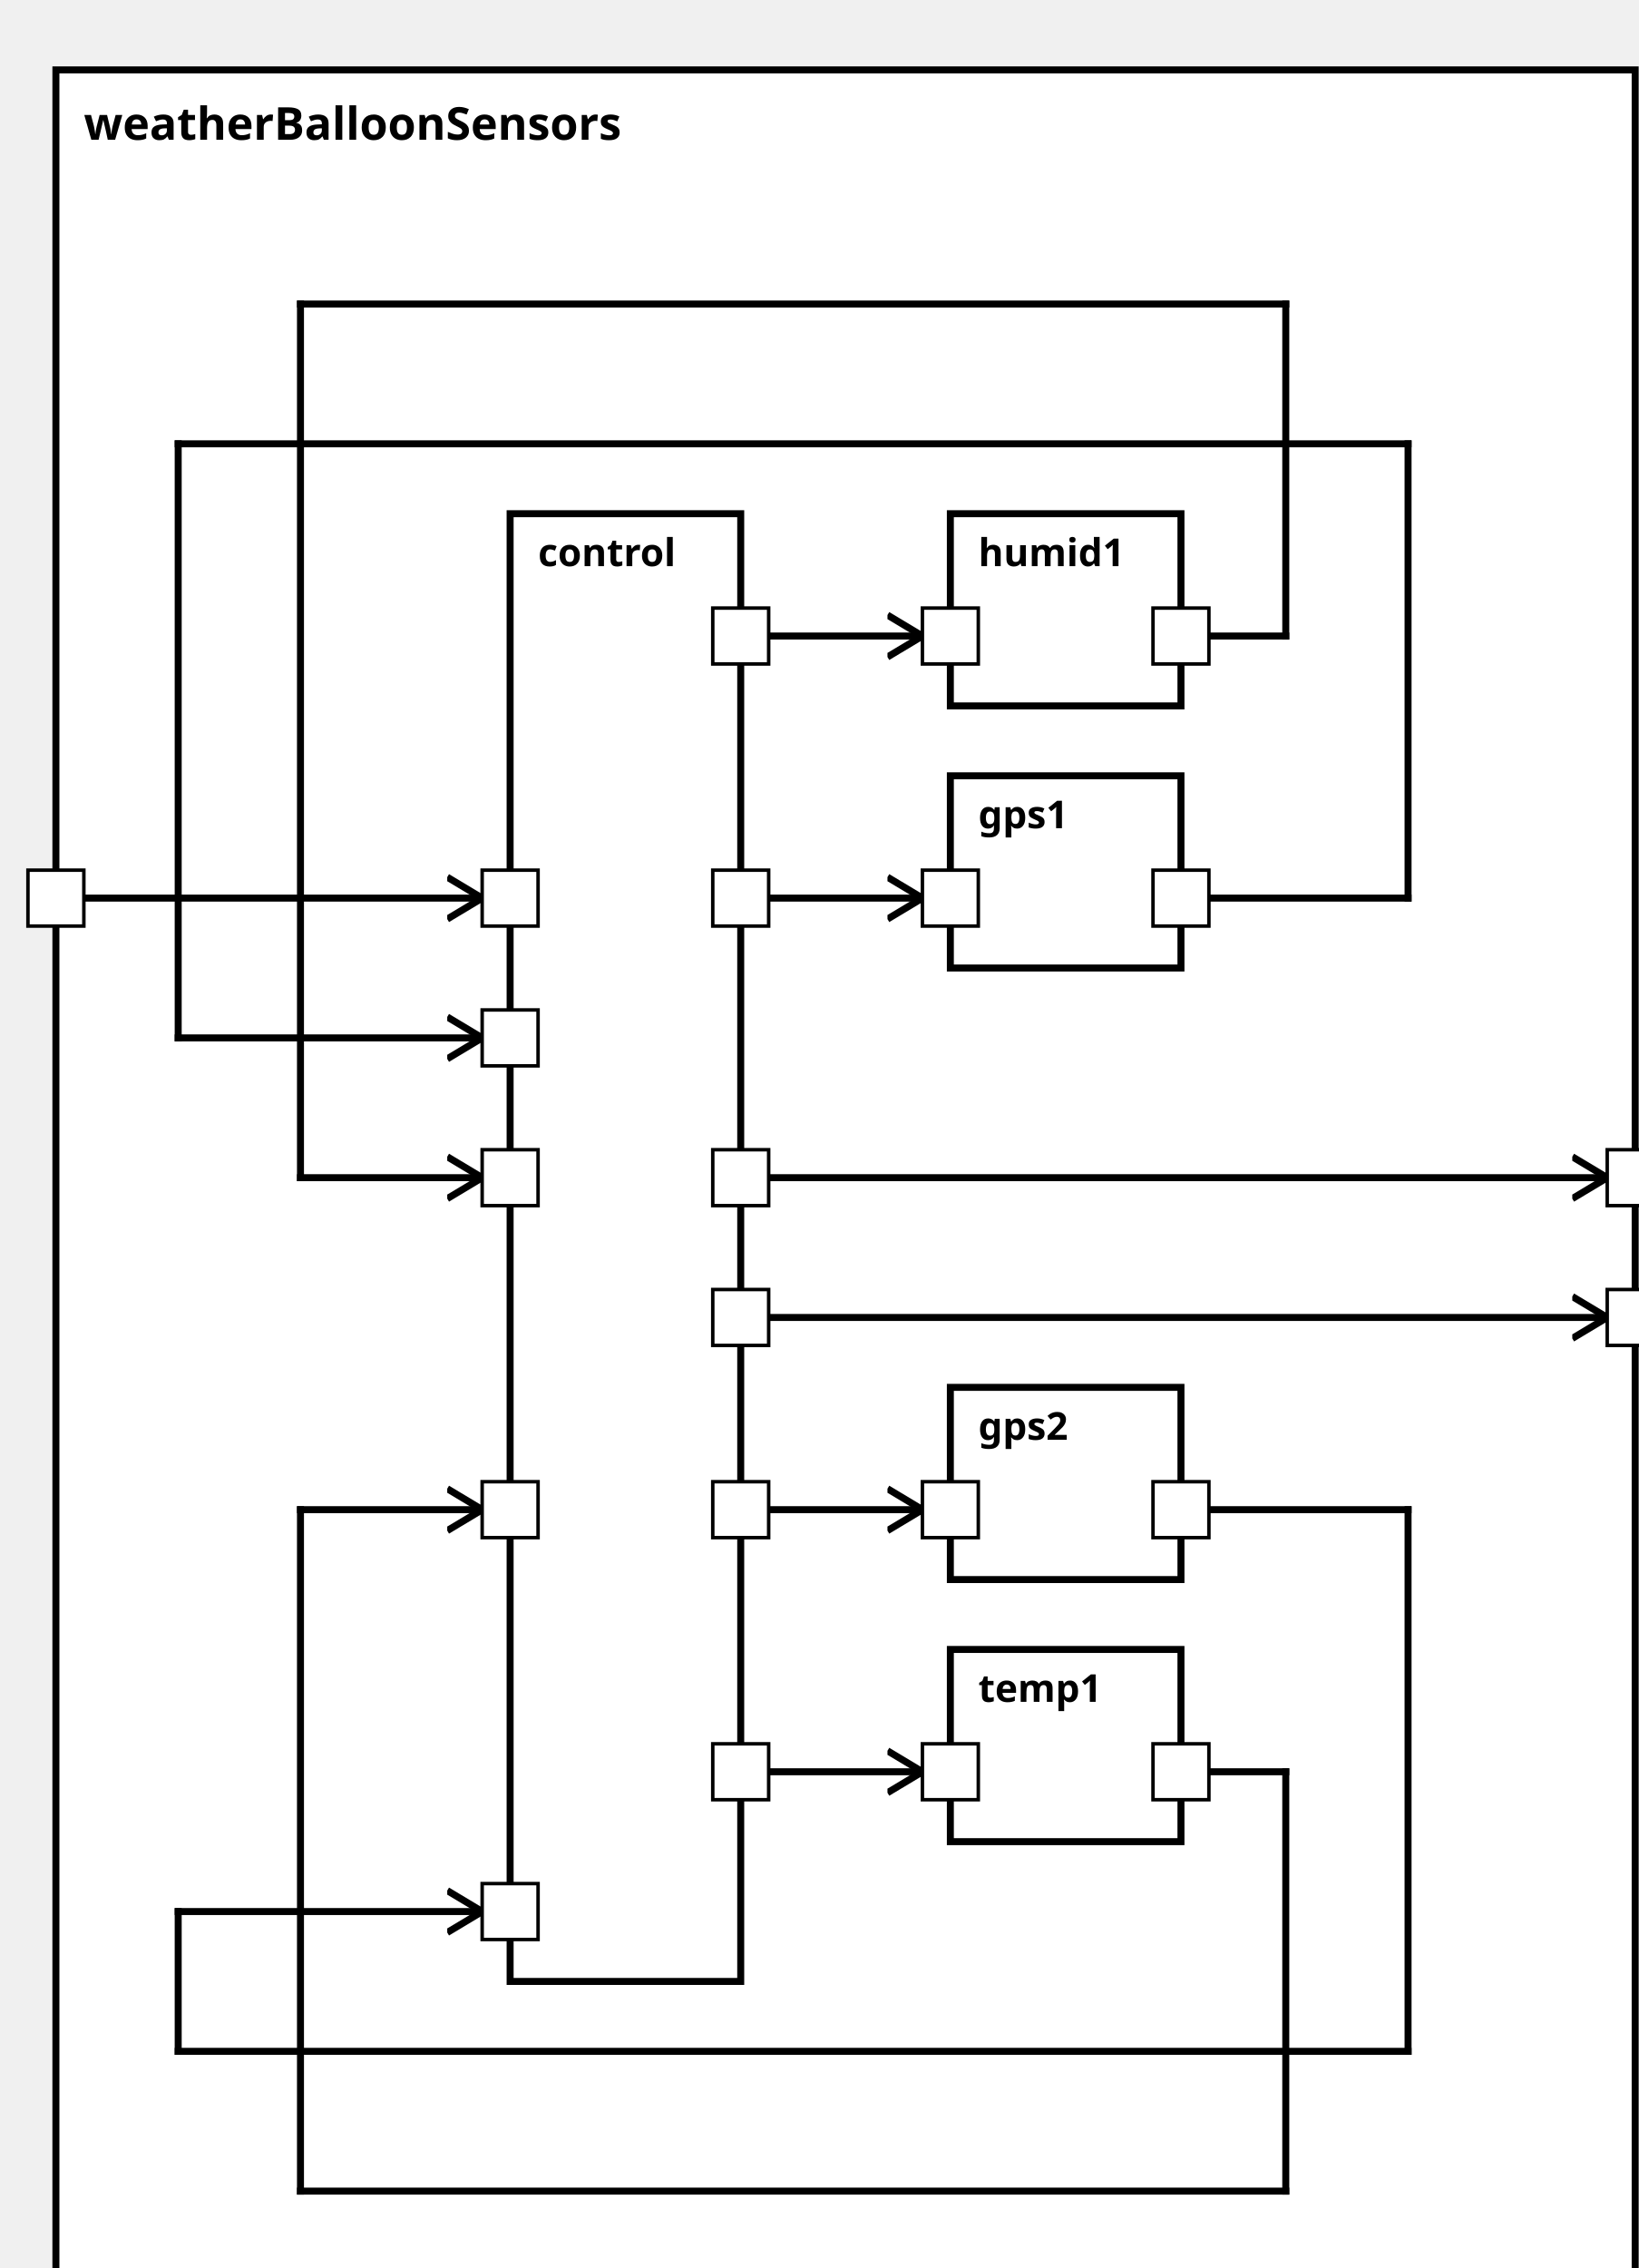
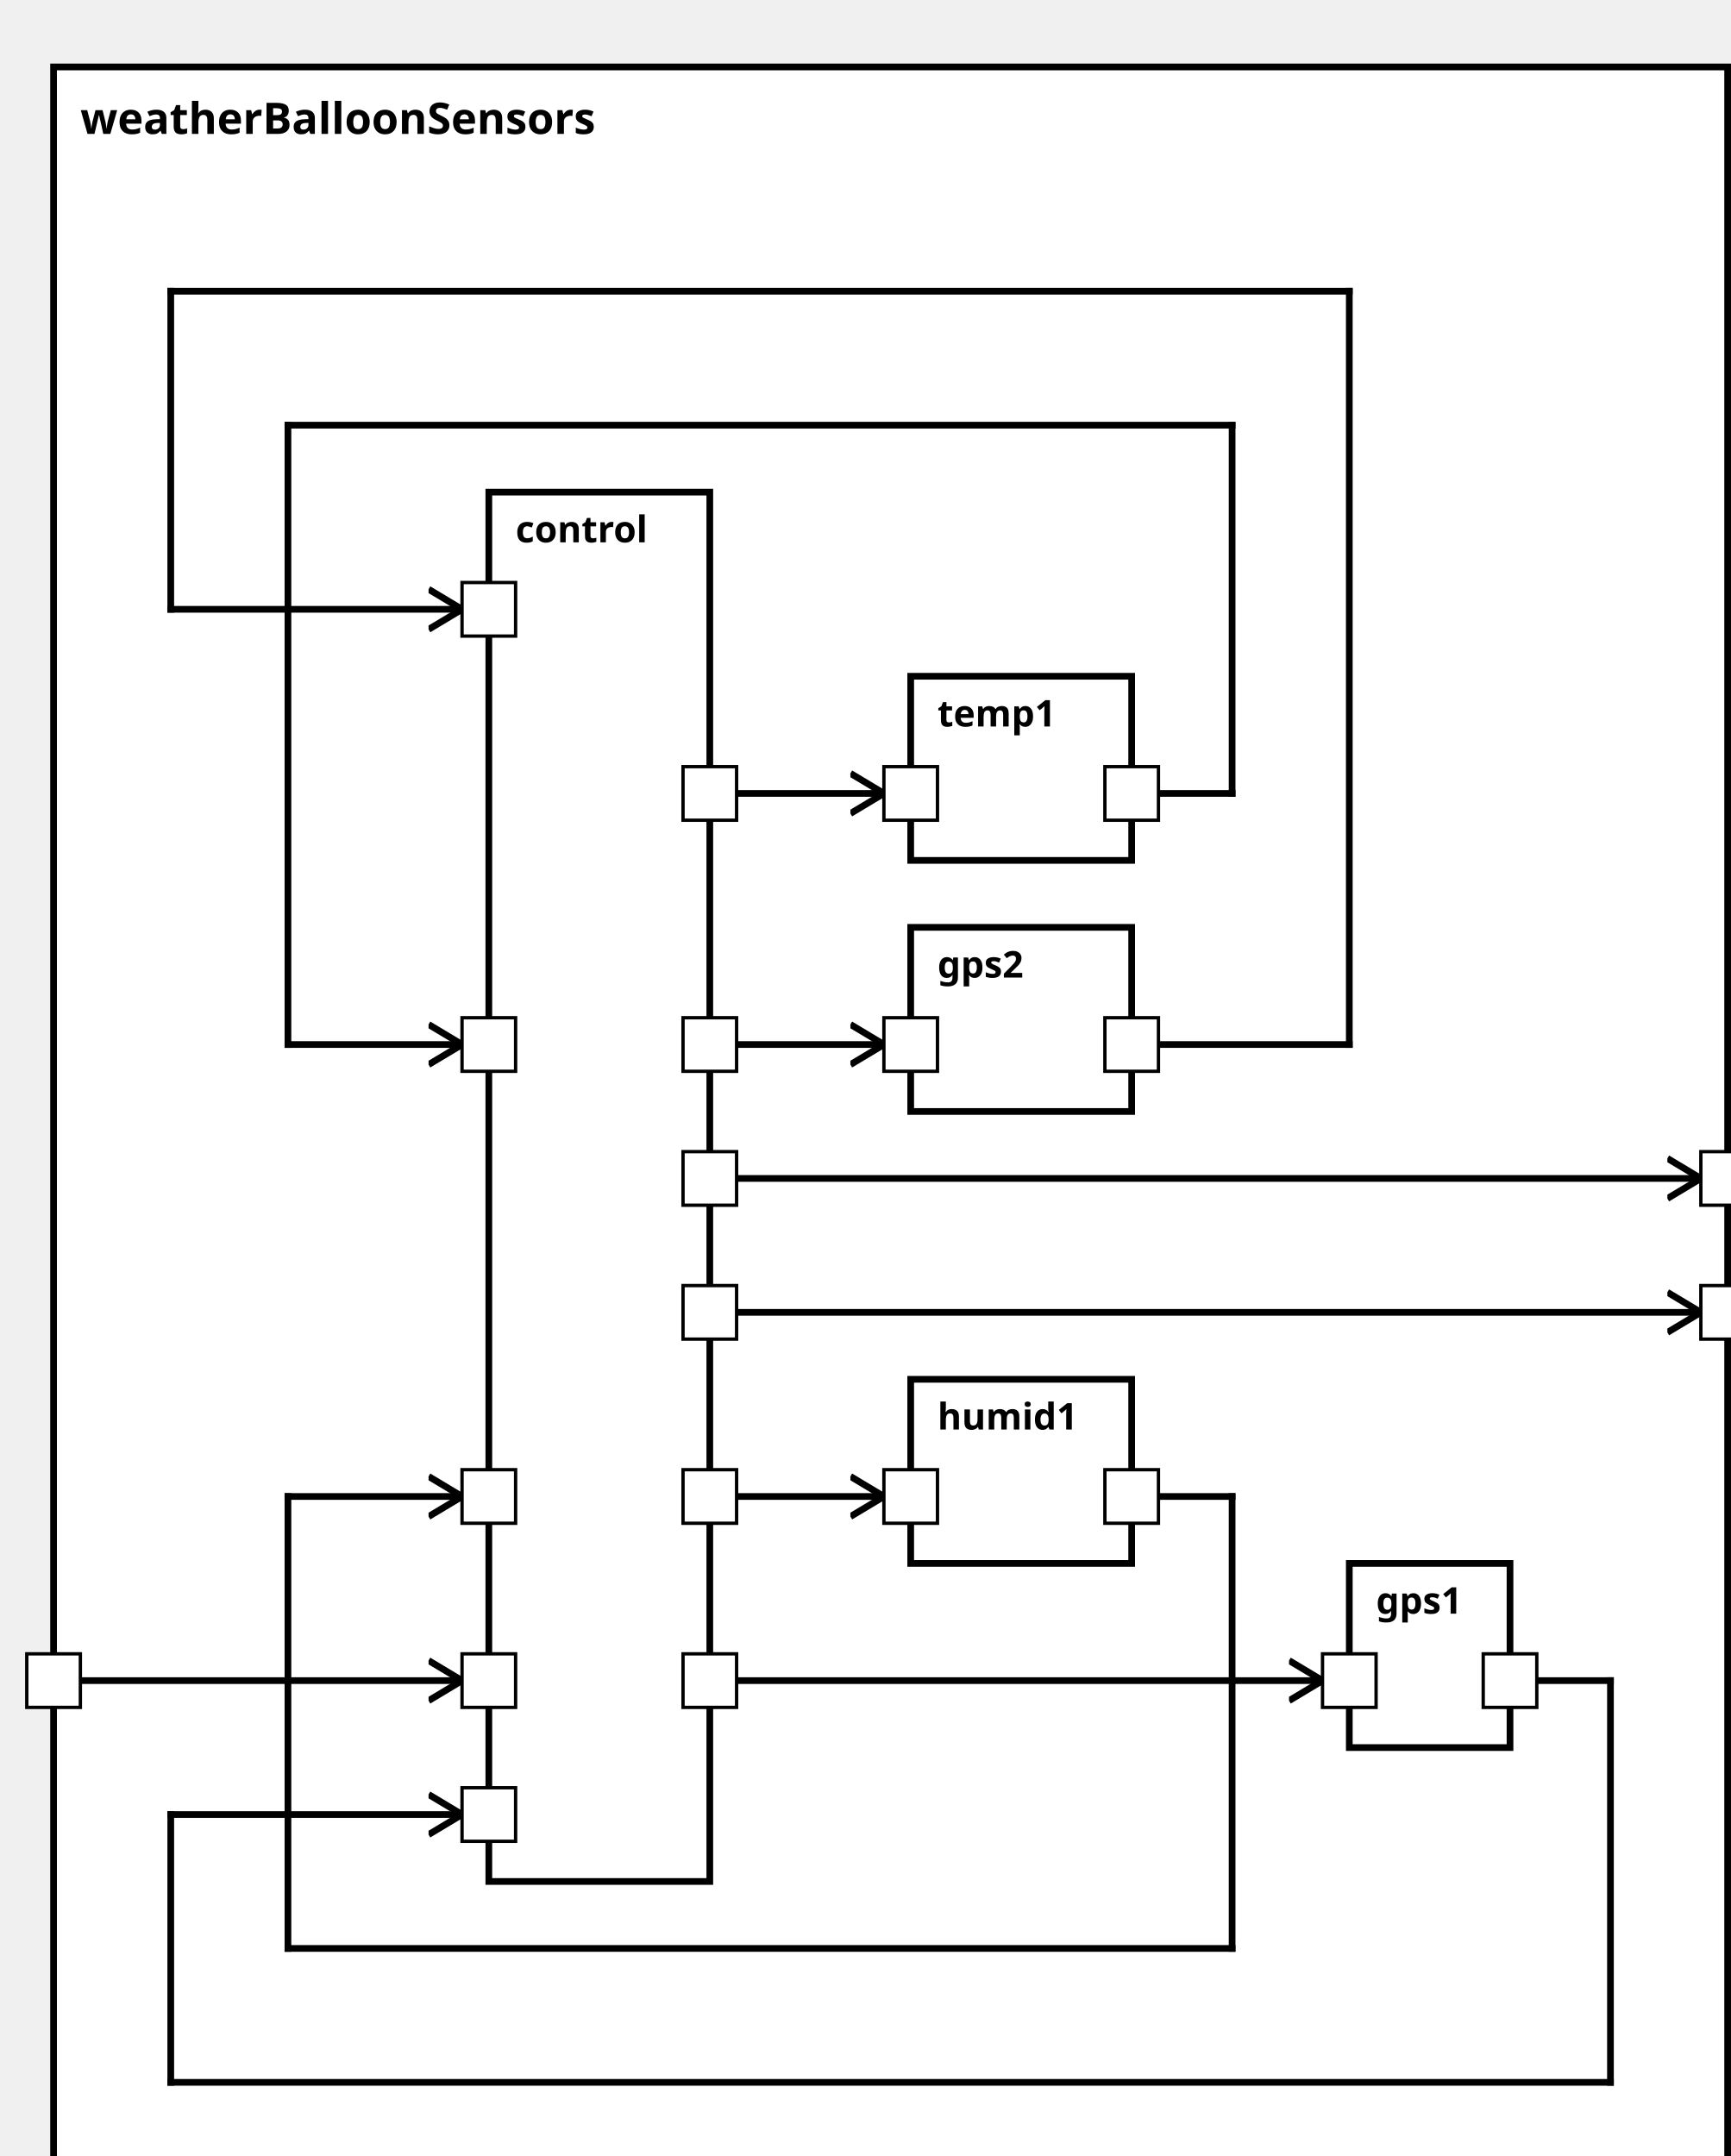
<svg xmlns="http://www.w3.org/2000/svg" xmlns:xlink="http://www.w3.org/1999/xlink" width="100%" height="100%" version="1.1">
  <svg version="1.1">
    <g transform="translate(16 20)">
-       <rect id="75" width="452" height="647" style="fill:white;stroke:black;stroke-width:2;fill-opacity:1.0;stroke-opacity:1.0" />
+       <rect id="75" width="500" height="642" style="fill:white;stroke:black;stroke-width:2;fill-opacity:1.0;stroke-opacity:1.0" />
      <text x="8" y="20" style="font-weight: bold" font-family="Verdana" font-size="13" fill="black">
            weatherBalloonSensors
    </text>
    </g>
  </svg>
  <g transform="translate(146 147)">
-     <rect data-name="model.weatherBalloon.weatherBalloonSensors.control" id="76" width="66" height="420" style="fill:white;stroke:black;stroke-width:2;fill-opacity:1.0;stroke-opacity:1.0" />
+     <rect data-name="model.weatherBalloon.weatherBalloonSensors.control" id="76" width="66" height="415" style="fill:white;stroke:black;stroke-width:2;fill-opacity:1.0;stroke-opacity:1.0" />
    <text x="8" y="15" alignment-baseline="middle" style="font-weight: bold" font-family="Verdana" font-size="11" fill="black">
    control
    </text>
  </g>
-   <g transform="translate(272 222)">
-     <rect data-name="model.weatherBalloon.weatherBalloonSensors.gps1" id="78" width="66" height="55" style="fill:white;stroke:black;stroke-width:2;fill-opacity:1.0;stroke-opacity:1.0" />
+   <g transform="translate(403 467)">
+     <rect data-name="model.weatherBalloon.weatherBalloonSensors.gps1" id="80" width="48" height="55" style="fill:white;stroke:black;stroke-width:2;fill-opacity:1.0;stroke-opacity:1.0" />
    <text x="8" y="15" alignment-baseline="middle" style="font-weight: bold" font-family="Verdana" font-size="11" fill="black">
    gps1
    </text>
  </g>
-   <g transform="translate(272 397)">
-     <rect data-name="model.weatherBalloon.weatherBalloonSensors.gps2" id="79" width="66" height="55" style="fill:white;stroke:black;stroke-width:2;fill-opacity:1.0;stroke-opacity:1.0" />
+   <g transform="translate(272 277)">
+     <rect data-name="model.weatherBalloon.weatherBalloonSensors.gps2" id="78" width="66" height="55" style="fill:white;stroke:black;stroke-width:2;fill-opacity:1.0;stroke-opacity:1.0" />
    <text x="8" y="15" alignment-baseline="middle" style="font-weight: bold" font-family="Verdana" font-size="11" fill="black">
    gps2
    </text>
  </g>
-   <g transform="translate(272 472)">
-     <rect data-name="model.weatherBalloon.weatherBalloonSensors.temp1" id="80" width="66" height="55" style="fill:white;stroke:black;stroke-width:2;fill-opacity:1.0;stroke-opacity:1.0" />
+   <g transform="translate(272 202)">
+     <rect data-name="model.weatherBalloon.weatherBalloonSensors.temp1" id="77" width="66" height="55" style="fill:white;stroke:black;stroke-width:2;fill-opacity:1.0;stroke-opacity:1.0" />
    <text x="8" y="15" alignment-baseline="middle" style="font-weight: bold" font-family="Verdana" font-size="11" fill="black">
    temp1
    </text>
  </g>
-   <g transform="translate(272 147)">
-     <rect data-name="model.weatherBalloon.weatherBalloonSensors.humid1" id="77" width="66" height="55" style="fill:white;stroke:black;stroke-width:2;fill-opacity:1.0;stroke-opacity:1.0" />
+   <g transform="translate(272 412)">
+     <rect data-name="model.weatherBalloon.weatherBalloonSensors.humid1" id="79" width="66" height="55" style="fill:white;stroke:black;stroke-width:2;fill-opacity:1.0;stroke-opacity:1.0" />
    <text x="8" y="15" alignment-baseline="middle" style="font-weight: bold" font-family="Verdana" font-size="11" fill="black">
    humid1
    </text>
  </g>
  <defs>
    <marker id="0,0,0" markerWidth="13" markerHeight="13" refX="5" refY="5" orient="auto">
      <polyline points="0,2 5,5 0,8" style="fill:none; stroke:rgb(0,0,0);                     stroke-width:1" />
    </marker>
  </defs>
-   <line stroke-linecap="square" x1="212" y1="377" x2="460" y2="377" style="stroke:rgb(0, 0,0);             stroke-width:2;                 marker-end: url(#0,0,0)             " />
-   <line stroke-linecap="square" x1="212" y1="337" x2="460" y2="337" style="stroke:rgb(0, 0,0);             stroke-width:2;                 marker-end: url(#0,0,0)             " />
-   <line stroke-linecap="square" x1="16" y1="257" x2="138" y2="257" style="stroke:rgb(0, 0,0);             stroke-width:2;                 marker-end: url(#0,0,0)             " />
-   <line stroke-linecap="square" x1="212" y1="257" x2="264" y2="257" style="stroke:rgb(0, 0,0);             stroke-width:2;                 marker-end: url(#0,0,0)             " />
-   <line stroke-linecap="square" x1="212" y1="432" x2="264" y2="432" style="stroke:rgb(0, 0,0);             stroke-width:2;                 marker-end: url(#0,0,0)             " />
-   <line stroke-linecap="square" x1="212" y1="507" x2="264" y2="507" style="stroke:rgb(0, 0,0);             stroke-width:2;                 marker-end: url(#0,0,0)             " />
-   <line stroke-linecap="square" x1="212" y1="182" x2="264" y2="182" style="stroke:rgb(0, 0,0);             stroke-width:2;                 marker-end: url(#0,0,0)             " />
-   <line stroke-linecap="square" x1="338" y1="257" x2="403" y2="257" style="stroke:rgb(0, 0,0);             stroke-width:2; " />
-   <line stroke-linecap="square" x1="403" y1="257" x2="403" y2="127" style="stroke:rgb(0, 0,0);             stroke-width:2; " />
-   <line stroke-linecap="square" x1="403" y1="127" x2="51" y2="127" style="stroke:rgb(0, 0,0);             stroke-width:2; " />
-   <line stroke-linecap="square" x1="51" y1="127" x2="51" y2="297" style="stroke:rgb(0, 0,0);             stroke-width:2; " />
-   <line stroke-linecap="square" x1="51" y1="297" x2="138" y2="297" style="stroke:rgb(0, 0,0);             stroke-width:2;                 marker-end: url(#0,0,0)             " />
-   <line stroke-linecap="square" x1="338" y1="432" x2="403" y2="432" style="stroke:rgb(0, 0,0);             stroke-width:2; " />
-   <line stroke-linecap="square" x1="403" y1="432" x2="403" y2="587" style="stroke:rgb(0, 0,0);             stroke-width:2; " />
-   <line stroke-linecap="square" x1="403" y1="587" x2="51" y2="587" style="stroke:rgb(0, 0,0);             stroke-width:2; " />
-   <line stroke-linecap="square" x1="51" y1="587" x2="51" y2="547" style="stroke:rgb(0, 0,0);             stroke-width:2; " />
-   <line stroke-linecap="square" x1="51" y1="547" x2="138" y2="547" style="stroke:rgb(0, 0,0);             stroke-width:2;                 marker-end: url(#0,0,0)             " />
-   <line stroke-linecap="square" x1="338" y1="507" x2="368" y2="507" style="stroke:rgb(0, 0,0);             stroke-width:2; " />
-   <line stroke-linecap="square" x1="368" y1="507" x2="368" y2="627" style="stroke:rgb(0, 0,0);             stroke-width:2; " />
-   <line stroke-linecap="square" x1="368" y1="627" x2="86" y2="627" style="stroke:rgb(0, 0,0);             stroke-width:2; " />
-   <line stroke-linecap="square" x1="86" y1="627" x2="86" y2="432" style="stroke:rgb(0, 0,0);             stroke-width:2; " />
-   <line stroke-linecap="square" x1="86" y1="432" x2="138" y2="432" style="stroke:rgb(0, 0,0);             stroke-width:2;                 marker-end: url(#0,0,0)             " />
-   <line stroke-linecap="square" x1="338" y1="182" x2="368" y2="182" style="stroke:rgb(0, 0,0);             stroke-width:2; " />
-   <line stroke-linecap="square" x1="368" y1="182" x2="368" y2="87" style="stroke:rgb(0, 0,0);             stroke-width:2; " />
-   <line stroke-linecap="square" x1="368" y1="87" x2="86" y2="87" style="stroke:rgb(0, 0,0);             stroke-width:2; " />
-   <line stroke-linecap="square" x1="86" y1="87" x2="86" y2="337" style="stroke:rgb(0, 0,0);             stroke-width:2; " />
-   <line stroke-linecap="square" x1="86" y1="337" x2="138" y2="337" style="stroke:rgb(0, 0,0);             stroke-width:2;                 marker-end: url(#0,0,0)             " />
+   <line stroke-linecap="square" x1="212" y1="392" x2="508" y2="392" style="stroke:rgb(0, 0,0);             stroke-width:2;                 marker-end: url(#0,0,0)             " />
+   <line stroke-linecap="square" x1="212" y1="352" x2="508" y2="352" style="stroke:rgb(0, 0,0);             stroke-width:2;                 marker-end: url(#0,0,0)             " />
+   <line stroke-linecap="square" x1="16" y1="502" x2="138" y2="502" style="stroke:rgb(0, 0,0);             stroke-width:2;                 marker-end: url(#0,0,0)             " />
+   <line stroke-linecap="square" x1="212" y1="502" x2="395" y2="502" style="stroke:rgb(0, 0,0);             stroke-width:2;                 marker-end: url(#0,0,0)             " />
+   <line stroke-linecap="square" x1="212" y1="312" x2="264" y2="312" style="stroke:rgb(0, 0,0);             stroke-width:2;                 marker-end: url(#0,0,0)             " />
+   <line stroke-linecap="square" x1="212" y1="237" x2="264" y2="237" style="stroke:rgb(0, 0,0);             stroke-width:2;                 marker-end: url(#0,0,0)             " />
+   <line stroke-linecap="square" x1="212" y1="447" x2="264" y2="447" style="stroke:rgb(0, 0,0);             stroke-width:2;                 marker-end: url(#0,0,0)             " />
+   <line stroke-linecap="square" x1="451" y1="502" x2="481" y2="502" style="stroke:rgb(0, 0,0);             stroke-width:2; " />
+   <line stroke-linecap="square" x1="481" y1="502" x2="481" y2="622" style="stroke:rgb(0, 0,0);             stroke-width:2; " />
+   <line stroke-linecap="square" x1="481" y1="622" x2="51" y2="622" style="stroke:rgb(0, 0,0);             stroke-width:2; " />
+   <line stroke-linecap="square" x1="51" y1="622" x2="51" y2="542" style="stroke:rgb(0, 0,0);             stroke-width:2; " />
+   <line stroke-linecap="square" x1="51" y1="542" x2="138" y2="542" style="stroke:rgb(0, 0,0);             stroke-width:2;                 marker-end: url(#0,0,0)             " />
+   <line stroke-linecap="square" x1="338" y1="312" x2="403" y2="312" style="stroke:rgb(0, 0,0);             stroke-width:2; " />
+   <line stroke-linecap="square" x1="403" y1="312" x2="403" y2="87" style="stroke:rgb(0, 0,0);             stroke-width:2; " />
+   <line stroke-linecap="square" x1="403" y1="87" x2="51" y2="87" style="stroke:rgb(0, 0,0);             stroke-width:2; " />
+   <line stroke-linecap="square" x1="51" y1="87" x2="51" y2="182" style="stroke:rgb(0, 0,0);             stroke-width:2; " />
+   <line stroke-linecap="square" x1="51" y1="182" x2="138" y2="182" style="stroke:rgb(0, 0,0);             stroke-width:2;                 marker-end: url(#0,0,0)             " />
+   <line stroke-linecap="square" x1="338" y1="237" x2="368" y2="237" style="stroke:rgb(0, 0,0);             stroke-width:2; " />
+   <line stroke-linecap="square" x1="368" y1="237" x2="368" y2="127" style="stroke:rgb(0, 0,0);             stroke-width:2; " />
+   <line stroke-linecap="square" x1="368" y1="127" x2="86" y2="127" style="stroke:rgb(0, 0,0);             stroke-width:2; " />
+   <line stroke-linecap="square" x1="86" y1="127" x2="86" y2="312" style="stroke:rgb(0, 0,0);             stroke-width:2; " />
+   <line stroke-linecap="square" x1="86" y1="312" x2="138" y2="312" style="stroke:rgb(0, 0,0);             stroke-width:2;                 marker-end: url(#0,0,0)             " />
+   <line stroke-linecap="square" x1="338" y1="447" x2="368" y2="447" style="stroke:rgb(0, 0,0);             stroke-width:2; " />
+   <line stroke-linecap="square" x1="368" y1="447" x2="368" y2="582" style="stroke:rgb(0, 0,0);             stroke-width:2; " />
+   <line stroke-linecap="square" x1="368" y1="582" x2="86" y2="582" style="stroke:rgb(0, 0,0);             stroke-width:2; " />
+   <line stroke-linecap="square" x1="86" y1="582" x2="86" y2="447" style="stroke:rgb(0, 0,0);             stroke-width:2; " />
+   <line stroke-linecap="square" x1="86" y1="447" x2="138" y2="447" style="stroke:rgb(0, 0,0);             stroke-width:2;                 marker-end: url(#0,0,0)             " />
  <defs>
    <rect id="port" x="0" y="0" width="16" height="16" style="fill:white;stroke:rgb(0,0,0);stroke-width:1;fill-opacity:1.0;stroke-opacity:1.0" />
  </defs>
-   <use x="8" y="249" xlink:href="#port" />
-   <text text-anchor="end" alignment-baseline="middle" x="4" y="259" transform="rotate(0,4,259)" style="font-weight: regular" font-family="Verdana" font-size="9" fill="black">
+   <use x="8" y="494" xlink:href="#port" />
+   <text text-anchor="end" alignment-baseline="middle" x="4" y="504" transform="rotate(0,4,504)" style="font-weight: regular" font-family="Verdana" font-size="9" fill="black">

</text>
-   <use x="460" y="369" xlink:href="#port" />
-   <text text-anchor="start" alignment-baseline="middle" x="480" y="379" transform="rotate(0,480,379)" style="font-weight: regular" font-family="Verdana" font-size="9" fill="black">
+   <use x="508" y="384" xlink:href="#port" />
+   <text text-anchor="start" alignment-baseline="middle" x="528" y="394" transform="rotate(0,528,394)" style="font-weight: regular" font-family="Verdana" font-size="9" fill="black">

</text>
-   <use x="460" y="329" xlink:href="#port" />
-   <text text-anchor="start" alignment-baseline="middle" x="480" y="339" transform="rotate(0,480,339)" style="font-weight: regular" font-family="Verdana" font-size="9" fill="black">
+   <use x="508" y="344" xlink:href="#port" />
+   <text text-anchor="start" alignment-baseline="middle" x="528" y="354" transform="rotate(0,528,354)" style="font-weight: regular" font-family="Verdana" font-size="9" fill="black">

</text>
-   <use x="138" y="249" xlink:href="#port" />
-   <text text-anchor="start" alignment-baseline="middle" x="157" y="259" transform="rotate(0,157,259)" style="font-weight: regular" font-family="Verdana" font-size="9" fill="black">
+   <use x="138" y="494" xlink:href="#port" />
+   <text text-anchor="start" alignment-baseline="middle" x="157" y="504" transform="rotate(0,157,504)" style="font-weight: regular" font-family="Verdana" font-size="9" fill="black">

</text>
-   <use x="204" y="369" xlink:href="#port" />
-   <text text-anchor="end" alignment-baseline="middle" x="201" y="379" transform="rotate(0,201,379)" style="font-weight: regular" font-family="Verdana" font-size="9" fill="black">
+   <use x="204" y="384" xlink:href="#port" />
+   <text text-anchor="end" alignment-baseline="middle" x="201" y="394" transform="rotate(0,201,394)" style="font-weight: regular" font-family="Verdana" font-size="9" fill="black">

</text>
-   <use x="204" y="329" xlink:href="#port" />
-   <text text-anchor="end" alignment-baseline="middle" x="201" y="339" transform="rotate(0,201,339)" style="font-weight: regular" font-family="Verdana" font-size="9" fill="black">
+   <use x="204" y="344" xlink:href="#port" />
+   <text text-anchor="end" alignment-baseline="middle" x="201" y="354" transform="rotate(0,201,354)" style="font-weight: regular" font-family="Verdana" font-size="9" fill="black">

</text>
-   <use x="204" y="249" xlink:href="#port" />
-   <text text-anchor="end" alignment-baseline="middle" x="201" y="259" transform="rotate(0,201,259)" style="font-weight: regular" font-family="Verdana" font-size="9" fill="black">
+   <use x="204" y="494" xlink:href="#port" />
+   <text text-anchor="end" alignment-baseline="middle" x="201" y="504" transform="rotate(0,201,504)" style="font-weight: regular" font-family="Verdana" font-size="9" fill="black">

</text>
-   <use x="204" y="424" xlink:href="#port" />
-   <text text-anchor="end" alignment-baseline="middle" x="201" y="434" transform="rotate(0,201,434)" style="font-weight: regular" font-family="Verdana" font-size="9" fill="black">
+   <use x="204" y="304" xlink:href="#port" />
+   <text text-anchor="end" alignment-baseline="middle" x="201" y="314" transform="rotate(0,201,314)" style="font-weight: regular" font-family="Verdana" font-size="9" fill="black">

</text>
-   <use x="204" y="499" xlink:href="#port" />
-   <text text-anchor="end" alignment-baseline="middle" x="201" y="509" transform="rotate(0,201,509)" style="font-weight: regular" font-family="Verdana" font-size="9" fill="black">
+   <use x="204" y="229" xlink:href="#port" />
+   <text text-anchor="end" alignment-baseline="middle" x="201" y="239" transform="rotate(0,201,239)" style="font-weight: regular" font-family="Verdana" font-size="9" fill="black">

</text>
-   <use x="204" y="174" xlink:href="#port" />
-   <text text-anchor="end" alignment-baseline="middle" x="201" y="184" transform="rotate(0,201,184)" style="font-weight: regular" font-family="Verdana" font-size="9" fill="black">
+   <use x="204" y="439" xlink:href="#port" />
+   <text text-anchor="end" alignment-baseline="middle" x="201" y="449" transform="rotate(0,201,449)" style="font-weight: regular" font-family="Verdana" font-size="9" fill="black">

</text>
-   <use x="138" y="289" xlink:href="#port" />
-   <text text-anchor="start" alignment-baseline="middle" x="157" y="299" transform="rotate(0,157,299)" style="font-weight: regular" font-family="Verdana" font-size="9" fill="black">
+   <use x="138" y="534" xlink:href="#port" />
+   <text text-anchor="start" alignment-baseline="middle" x="157" y="544" transform="rotate(0,157,544)" style="font-weight: regular" font-family="Verdana" font-size="9" fill="black">

</text>
-   <use x="138" y="539" xlink:href="#port" />
-   <text text-anchor="start" alignment-baseline="middle" x="157" y="549" transform="rotate(0,157,549)" style="font-weight: regular" font-family="Verdana" font-size="9" fill="black">
+   <use x="138" y="174" xlink:href="#port" />
+   <text text-anchor="start" alignment-baseline="middle" x="157" y="184" transform="rotate(0,157,184)" style="font-weight: regular" font-family="Verdana" font-size="9" fill="black">

</text>
-   <use x="138" y="424" xlink:href="#port" />
-   <text text-anchor="start" alignment-baseline="middle" x="157" y="434" transform="rotate(0,157,434)" style="font-weight: regular" font-family="Verdana" font-size="9" fill="black">
+   <use x="138" y="304" xlink:href="#port" />
+   <text text-anchor="start" alignment-baseline="middle" x="157" y="314" transform="rotate(0,157,314)" style="font-weight: regular" font-family="Verdana" font-size="9" fill="black">

</text>
-   <use x="138" y="329" xlink:href="#port" />
-   <text text-anchor="start" alignment-baseline="middle" x="157" y="339" transform="rotate(0,157,339)" style="font-weight: regular" font-family="Verdana" font-size="9" fill="black">
+   <use x="138" y="439" xlink:href="#port" />
+   <text text-anchor="start" alignment-baseline="middle" x="157" y="449" transform="rotate(0,157,449)" style="font-weight: regular" font-family="Verdana" font-size="9" fill="black">

</text>
-   <use x="264" y="249" xlink:href="#port" />
-   <text text-anchor="start" alignment-baseline="middle" x="283" y="259" transform="rotate(0,283,259)" style="font-weight: regular" font-family="Verdana" font-size="9" fill="black">
+   <use x="395" y="494" xlink:href="#port" />
+   <text text-anchor="start" alignment-baseline="middle" x="414" y="504" transform="rotate(0,414,504)" style="font-weight: regular" font-family="Verdana" font-size="9" fill="black">

</text>
-   <use x="330" y="249" xlink:href="#port" />
-   <text text-anchor="end" alignment-baseline="middle" x="327" y="259" transform="rotate(0,327,259)" style="font-weight: regular" font-family="Verdana" font-size="9" fill="black">
+   <use x="443" y="494" xlink:href="#port" />
+   <text text-anchor="end" alignment-baseline="middle" x="440" y="504" transform="rotate(0,440,504)" style="font-weight: regular" font-family="Verdana" font-size="9" fill="black">

</text>
-   <use x="264" y="424" xlink:href="#port" />
-   <text text-anchor="start" alignment-baseline="middle" x="283" y="434" transform="rotate(0,283,434)" style="font-weight: regular" font-family="Verdana" font-size="9" fill="black">
+   <use x="264" y="304" xlink:href="#port" />
+   <text text-anchor="start" alignment-baseline="middle" x="283" y="314" transform="rotate(0,283,314)" style="font-weight: regular" font-family="Verdana" font-size="9" fill="black">

</text>
-   <use x="330" y="424" xlink:href="#port" />
-   <text text-anchor="end" alignment-baseline="middle" x="327" y="434" transform="rotate(0,327,434)" style="font-weight: regular" font-family="Verdana" font-size="9" fill="black">
+   <use x="330" y="304" xlink:href="#port" />
+   <text text-anchor="end" alignment-baseline="middle" x="327" y="314" transform="rotate(0,327,314)" style="font-weight: regular" font-family="Verdana" font-size="9" fill="black">

</text>
-   <use x="264" y="499" xlink:href="#port" />
-   <text text-anchor="start" alignment-baseline="middle" x="283" y="509" transform="rotate(0,283,509)" style="font-weight: regular" font-family="Verdana" font-size="9" fill="black">
+   <use x="264" y="229" xlink:href="#port" />
+   <text text-anchor="start" alignment-baseline="middle" x="283" y="239" transform="rotate(0,283,239)" style="font-weight: regular" font-family="Verdana" font-size="9" fill="black">

</text>
-   <use x="330" y="499" xlink:href="#port" />
-   <text text-anchor="end" alignment-baseline="middle" x="327" y="509" transform="rotate(0,327,509)" style="font-weight: regular" font-family="Verdana" font-size="9" fill="black">
+   <use x="330" y="229" xlink:href="#port" />
+   <text text-anchor="end" alignment-baseline="middle" x="327" y="239" transform="rotate(0,327,239)" style="font-weight: regular" font-family="Verdana" font-size="9" fill="black">

</text>
-   <use x="264" y="174" xlink:href="#port" />
-   <text text-anchor="start" alignment-baseline="middle" x="283" y="184" transform="rotate(0,283,184)" style="font-weight: regular" font-family="Verdana" font-size="9" fill="black">
+   <use x="264" y="439" xlink:href="#port" />
+   <text text-anchor="start" alignment-baseline="middle" x="283" y="449" transform="rotate(0,283,449)" style="font-weight: regular" font-family="Verdana" font-size="9" fill="black">

</text>
-   <use x="330" y="174" xlink:href="#port" />
-   <text text-anchor="end" alignment-baseline="middle" x="327" y="184" transform="rotate(0,327,184)" style="font-weight: regular" font-family="Verdana" font-size="9" fill="black">
+   <use x="330" y="439" xlink:href="#port" />
+   <text text-anchor="end" alignment-baseline="middle" x="327" y="449" transform="rotate(0,327,449)" style="font-weight: regular" font-family="Verdana" font-size="9" fill="black">

</text>
</svg>
